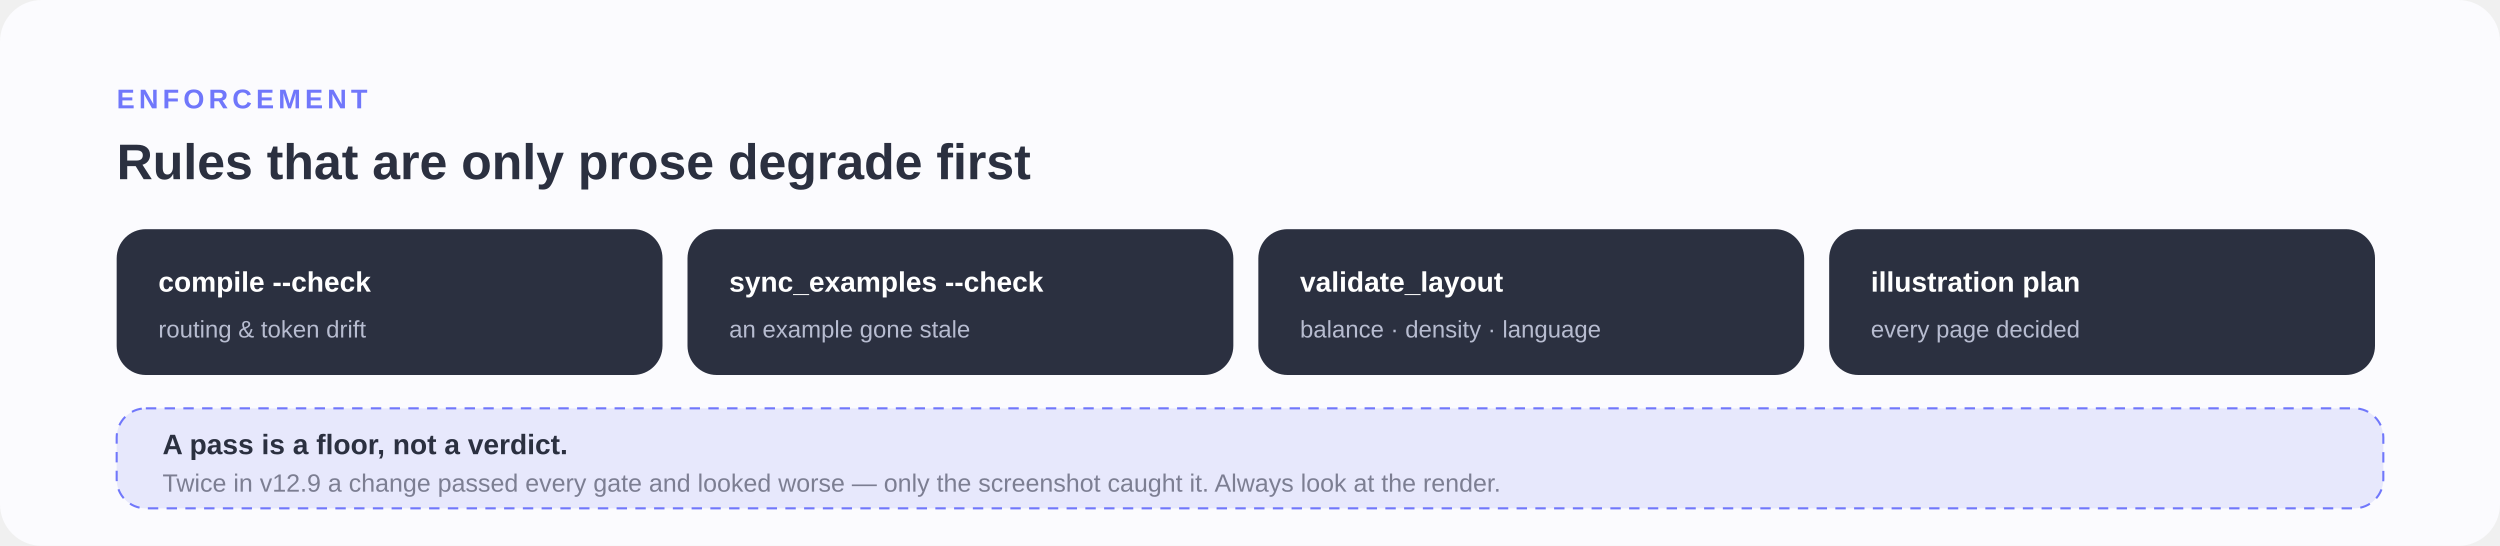
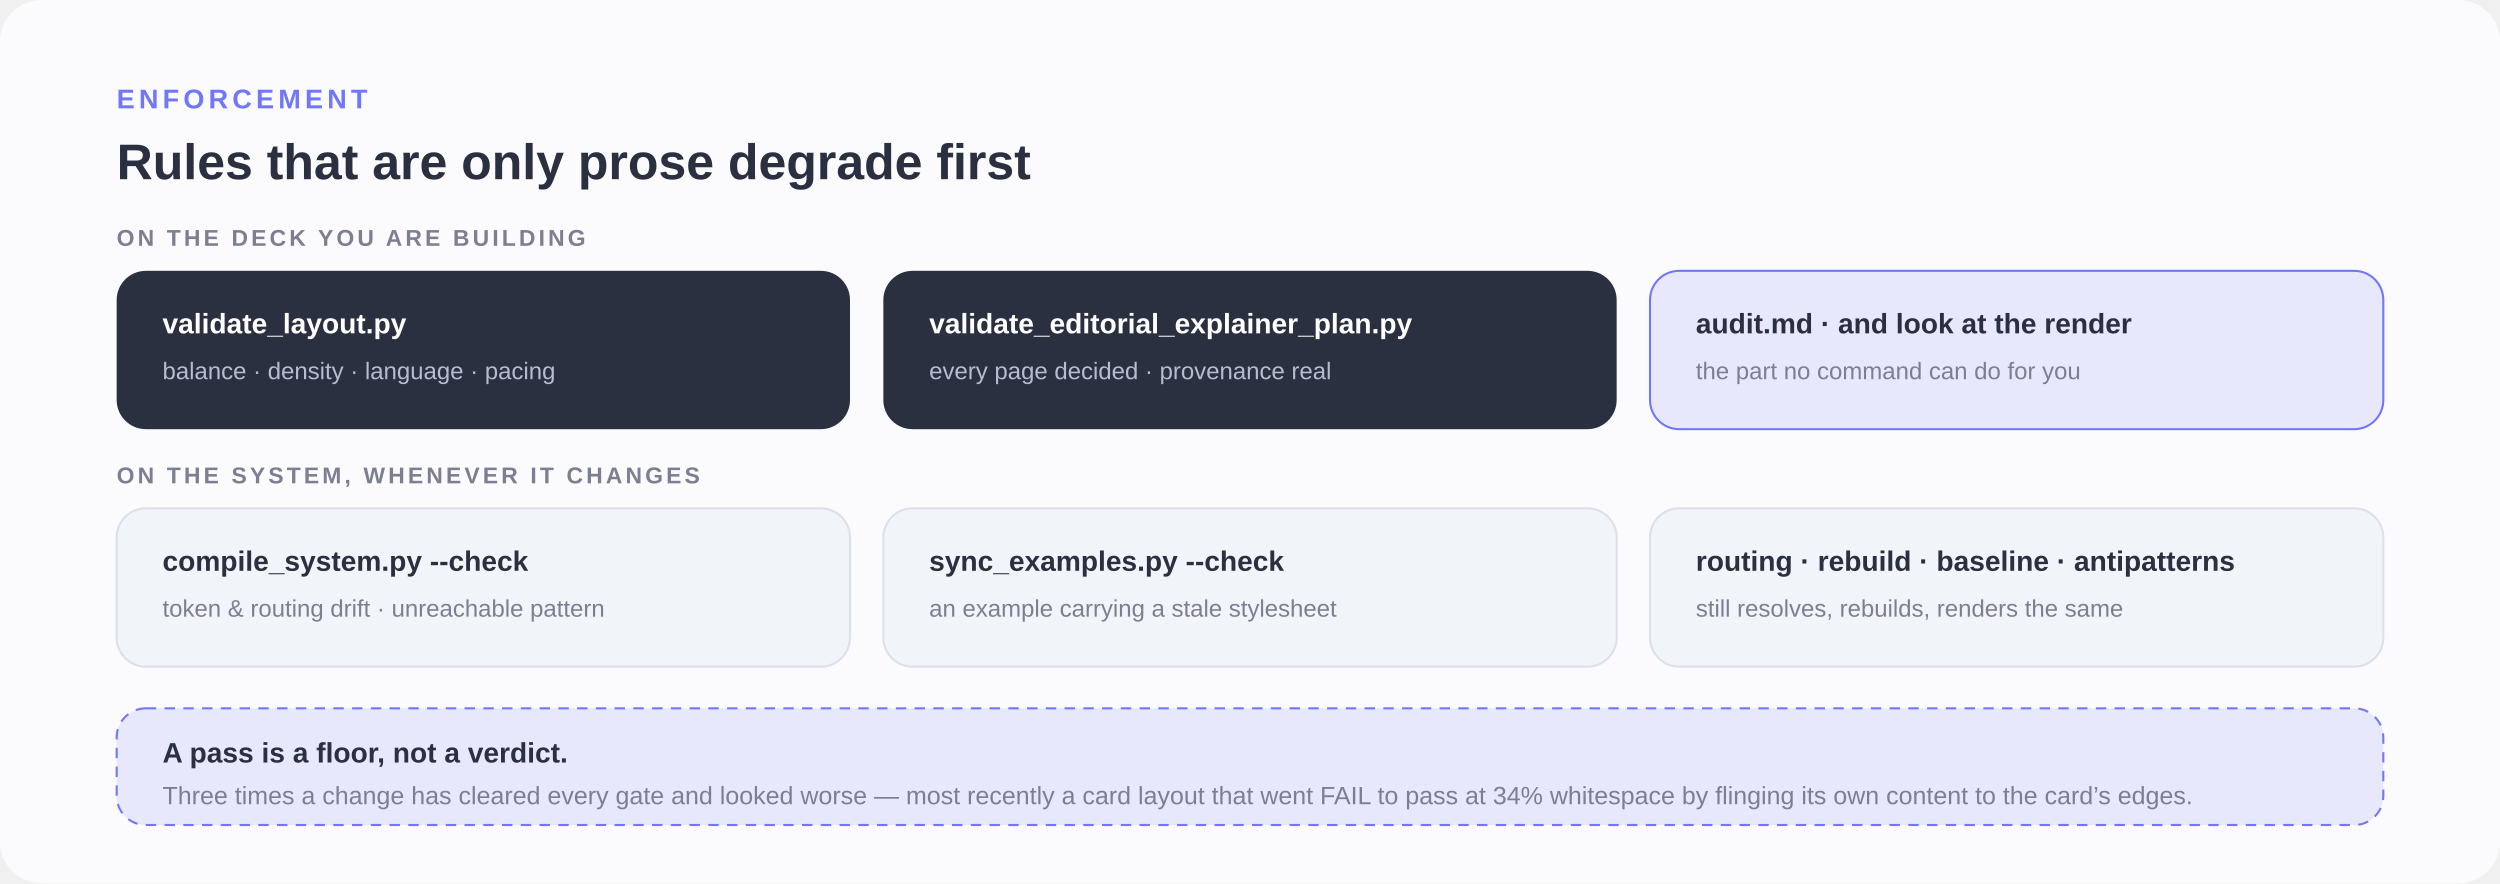
- <svg xmlns="http://www.w3.org/2000/svg" viewBox="0 0 1200 262" role="img" aria-labelledby="t d">
-   <rect width="1200" height="262" rx="20" fill="#FBFBFE" />
+ <svg xmlns="http://www.w3.org/2000/svg" viewBox="0 0 1200 424" role="img" aria-labelledby="t d">
+   <rect width="1200" height="424" rx="20" fill="#FBFBFE" />
  <g font-family="Arial, sans-serif">
    <text x="56" y="52" font-size="13" font-weight="700" fill="#7077FB" letter-spacing="2">ENFORCEMENT</text>
    <text x="56" y="86" font-size="24" font-weight="700" fill="#2B3040">Rules that are only prose degrade first</text>
-     <rect x="56" y="110" width="262" height="70" rx="14" fill="#2B3040" />
-     <text x="76" y="140" font-size="13.5" font-weight="700" fill="#FFFFFF">compile --check</text>
-     <text x="76" y="162" font-size="11.5" fill="#B7BCD0">routing &amp; token drift</text>
-     <rect x="330" y="110" width="262" height="70" rx="14" fill="#2B3040" />
-     <text x="350" y="140" font-size="13.5" font-weight="700" fill="#FFFFFF">sync_examples --check</text>
-     <text x="350" y="162" font-size="11.5" fill="#B7BCD0">an example gone stale</text>
-     <rect x="604" y="110" width="262" height="70" rx="14" fill="#2B3040" />
-     <text x="624" y="140" font-size="13.5" font-weight="700" fill="#FFFFFF">validate_layout</text>
-     <text x="624" y="162" font-size="11.5" fill="#B7BCD0">balance · density · language</text>
-     <rect x="878" y="110" width="262" height="70" rx="14" fill="#2B3040" />
-     <text x="898" y="140" font-size="13.5" font-weight="700" fill="#FFFFFF">illustration plan</text>
-     <text x="898" y="162" font-size="11.5" fill="#B7BCD0">every page decided</text>
-     <rect x="56" y="196" width="1088" height="48" rx="14" fill="#E7E8FC" stroke="#7077FB" stroke-dasharray="5 4" />
-     <text x="78" y="218" font-size="13.5" font-weight="700" fill="#2B3040">A pass is a floor, not a verdict.</text>
-     <text x="78" y="236" font-size="12" fill="#7C7E92">Twice in v12.9 a change passed every gate and looked worse — only the screenshot caught it. Always look at the render.</text>
+     <text x="56" y="118" font-size="11" font-weight="700" fill="#7C7E92" letter-spacing="1.5">ON THE DECK YOU ARE BUILDING</text>
+     <rect x="56" y="130" width="352" height="76" rx="14" fill="#2B3040" />
+     <text x="78" y="160" font-size="13.5" font-weight="700" fill="#FFFFFF">validate_layout.py</text>
+     <text x="78" y="182" font-size="11.5" fill="#B7BCD0">balance · density · language · pacing</text>
+     <rect x="424" y="130" width="352" height="76" rx="14" fill="#2B3040" />
+     <text x="446" y="160" font-size="13.5" font-weight="700" fill="#FFFFFF">validate_editorial_explainer_plan.py</text>
+     <text x="446" y="182" font-size="11.5" fill="#B7BCD0">every page decided · provenance real</text>
+     <rect x="792" y="130" width="352" height="76" rx="14" fill="#E7E8FC" stroke="#7077FB" />
+     <text x="814" y="160" font-size="13.5" font-weight="700" fill="#2B3040">audit.md · and look at the render</text>
+     <text x="814" y="182" font-size="11.5" fill="#7C7E92">the part no command can do for you</text>
+     <text x="56" y="232" font-size="11" font-weight="700" fill="#7C7E92" letter-spacing="1.5">ON THE SYSTEM, WHENEVER IT CHANGES</text>
+     <rect x="56" y="244" width="352" height="76" rx="14" fill="#F1F4F9" stroke="#DCE0EB" />
+     <text x="78" y="274" font-size="13.5" font-weight="700" fill="#2B3040">compile_system.py --check</text>
+     <text x="78" y="296" font-size="11.5" fill="#7C7E92">token &amp; routing drift · unreachable pattern</text>
+     <rect x="424" y="244" width="352" height="76" rx="14" fill="#F1F4F9" stroke="#DCE0EB" />
+     <text x="446" y="274" font-size="13.5" font-weight="700" fill="#2B3040">sync_examples.py --check</text>
+     <text x="446" y="296" font-size="11.5" fill="#7C7E92">an example carrying a stale stylesheet</text>
+     <rect x="792" y="244" width="352" height="76" rx="14" fill="#F1F4F9" stroke="#DCE0EB" />
+     <text x="814" y="274" font-size="13.5" font-weight="700" fill="#2B3040">routing · rebuild · baseline · antipatterns</text>
+     <text x="814" y="296" font-size="11.5" fill="#7C7E92">still resolves, rebuilds, renders the same</text>
+     <rect x="56" y="340" width="1088" height="56" rx="14" fill="#E7E8FC" stroke="#7077FB" stroke-dasharray="5 4" />
+     <text x="78" y="366" font-size="13.5" font-weight="700" fill="#2B3040">A pass is a floor, not a verdict.</text>
+     <text x="78" y="386" font-size="12" fill="#7C7E92">Three times a change has cleared every gate and looked worse — most recently a card layout that went FAIL to pass at 34% whitespace by flinging its own content to the card’s edges.</text>
  </g>
</svg>
